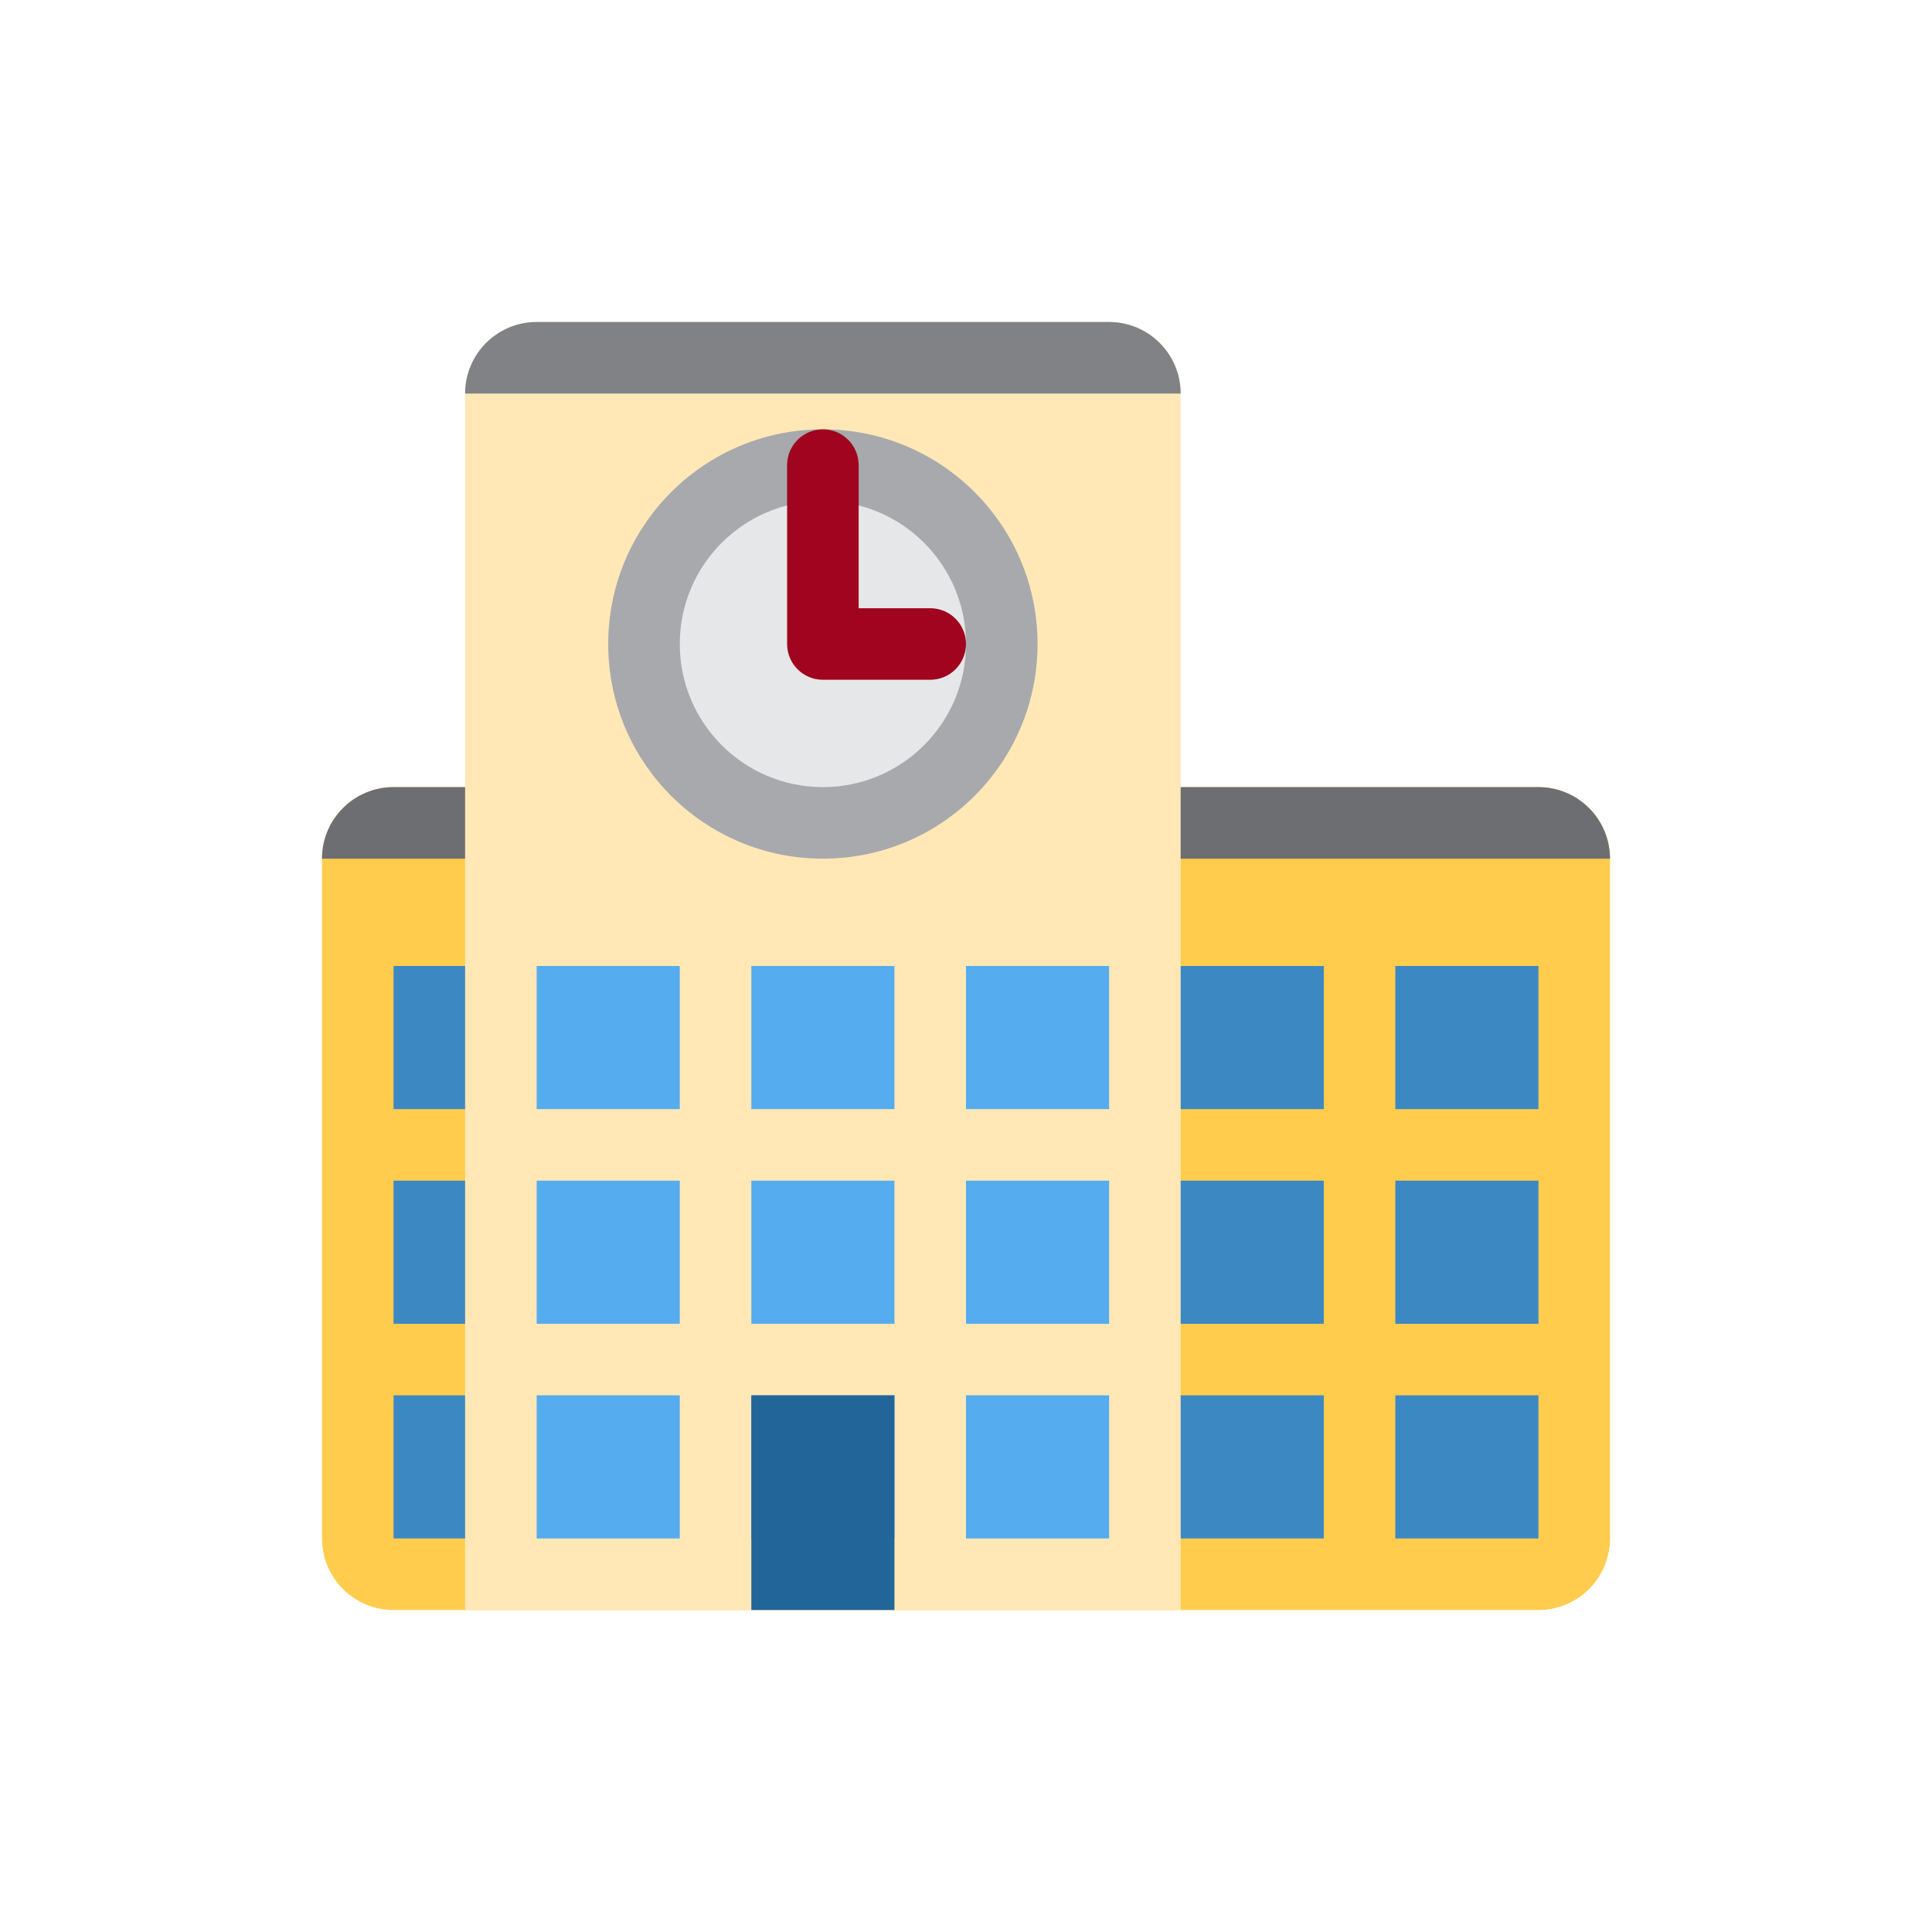
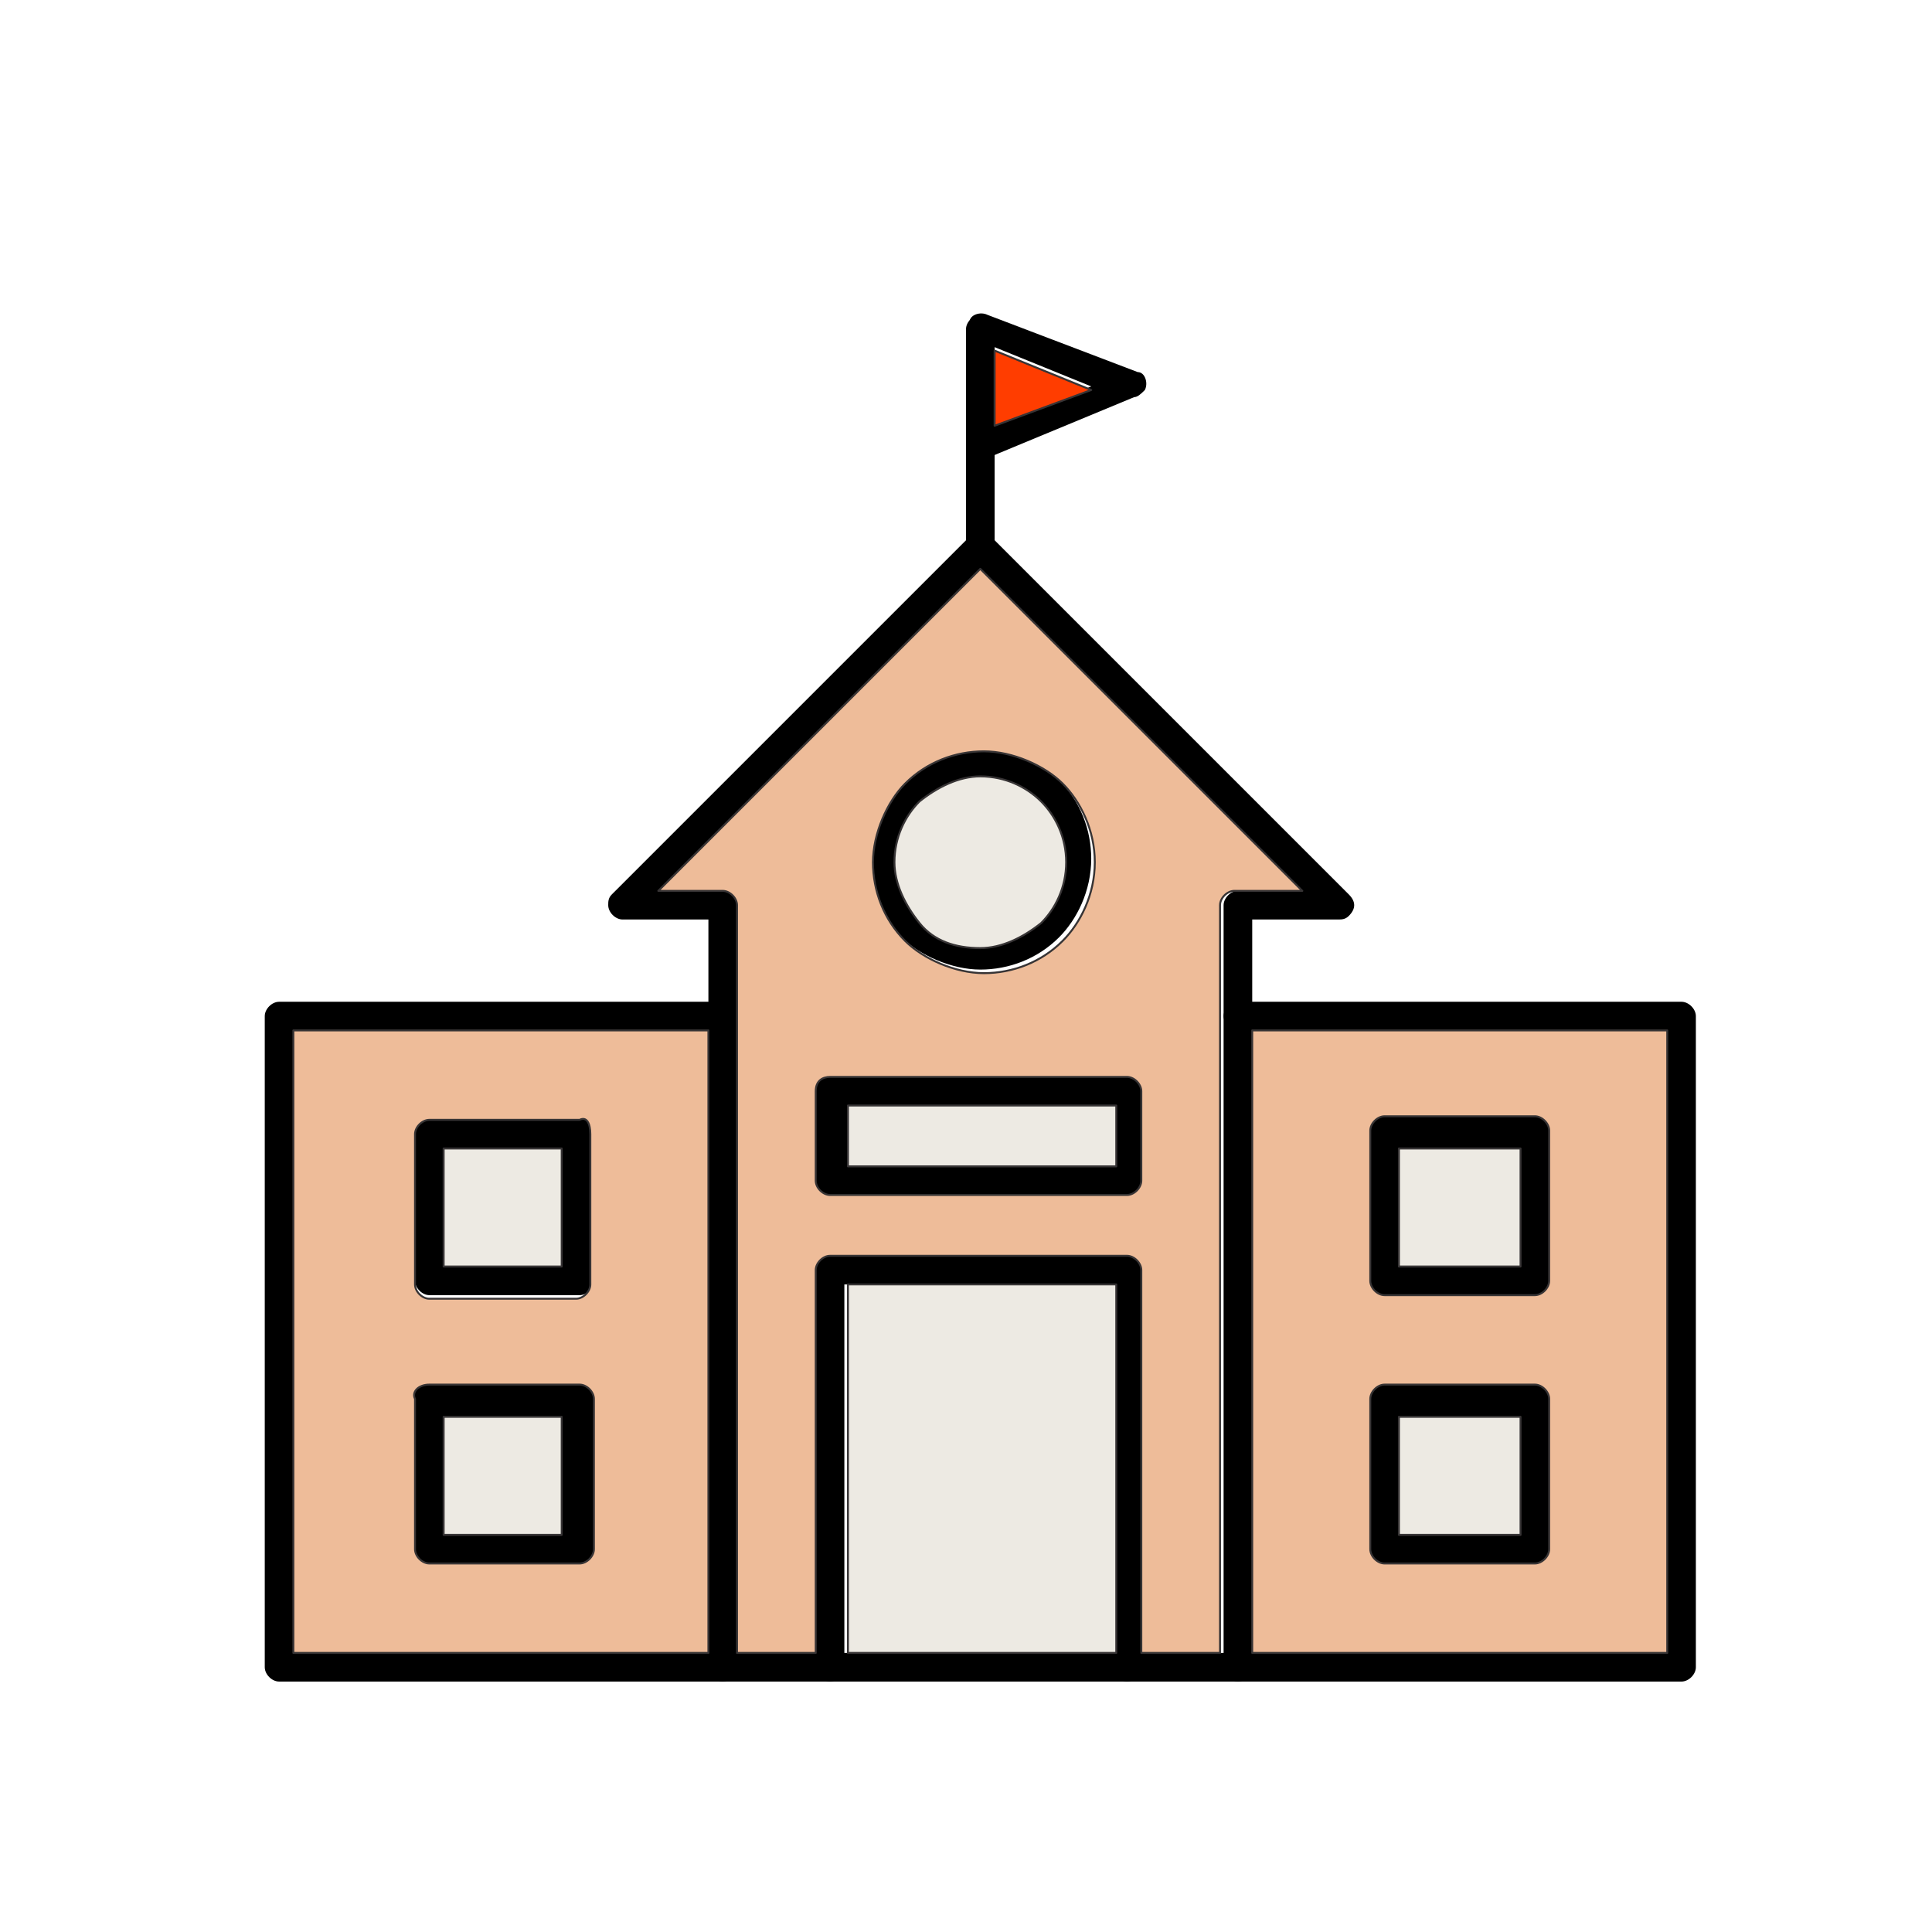
- <svg xmlns="http://www.w3.org/2000/svg" viewBox="-9 -9 54 54">
-   <path fill="#FFCC4D" d="M36 34c0 1.104-.896 2-2 2H2c-1.104 0-2-.896-2-2V15c0-1.104.896-2 2-2h32c1.104 0 2 .896 2 2v19z" />
-   <path fill="#6D6E71" d="M34 13H2c-1.104 0-2 .896-2 2h36c0-1.104-.896-2-2-2z" />
-   <path fill="#3B88C3" d="M2 24h32v4H2zm0-6h32v4H2zm0 12h32v4H2z" />
-   <path fill="#FFCC4D" d="M28 17h2v18h-2z" />
-   <path fill="#FFE8B6" d="M22 0H6C4.896 0 4 .896 4 2v34h20V2c0-1.104-.896-2-2-2z" />
-   <path fill="#808285" d="M22 0H6C4.896 0 4 .896 4 2h20c0-1.104-.896-2-2-2z" />
-   <path fill="#55ACEE" d="M6 18h16v4H6zm0 6h16v4H6zm0 6h16v4H6z" />
-   <path fill="#FFE8B6" d="M10 7h2v29h-2zm6 0h2v29h-2z" />
-   <path fill="#269" d="M12 30h4v6h-4z" />
-   <circle fill="#A7A9AC" cx="14" cy="9" r="6" />
-   <circle fill="#E6E7E8" cx="14" cy="9" r="4" />
-   <path fill="#A0041E" d="M17 10h-3c-.552 0-1-.448-1-1V4c0-.552.448-1 1-1s1 .448 1 1v4h2c.552 0 1 .448 1 1s-.448 1-1 1z" />
+ <svg xmlns="http://www.w3.org/2000/svg" version="1.1" id="Layer_1" x="0px" y="0px" viewBox="0 0 54 54" style="enable-background:new 0 0 54 54;" xml:space="preserve">
+   <style type="text/css">
+ 	
+ 		.st0{fill-rule:evenodd;clip-rule:evenodd;fill:#EEBC99;stroke:#373435;stroke-width:5.426404e-02;stroke-linecap:round;stroke-linejoin:round;stroke-miterlimit:468.75;}
+ 	
+ 		.st1{fill-rule:evenodd;clip-rule:evenodd;fill:#FF3D00;stroke:#373435;stroke-width:5.426404e-02;stroke-linecap:round;stroke-linejoin:round;stroke-miterlimit:468.75;}
+ 	
+ 		.st2{fill-rule:evenodd;clip-rule:evenodd;fill:#EDEAE3;stroke:#373435;stroke-width:5.426404e-02;stroke-linecap:round;stroke-linejoin:round;stroke-miterlimit:468.75;}
+ </style>
+   <g id="Layer_x0020_1">
+     <g id="_171900416">
+       <path id="_171901328" d="M34.6,28c-0.2,0-0.4,0.2-0.4,0.4c0,0.2,0.2,0.4,0.4,0.4h12v17.4H8.2V28.8h12c0.2,0,0.4-0.2,0.4-0.4    c0-0.2-0.2-0.4-0.4-0.4H7.8c-0.2,0-0.4,0.2-0.4,0.4v18.2c0,0.2,0.2,0.4,0.4,0.4H47c0.2,0,0.4-0.2,0.4-0.4V28.4    c0-0.2-0.2-0.4-0.4-0.4L34.6,28L34.6,28z" />
+       <path id="_171901256" d="M19.8,46.6c0,0.2,0.2,0.4,0.4,0.4c0.2,0,0.4-0.2,0.4-0.4V25.3c0-0.2-0.2-0.4-0.4-0.4c0,0,0,0,0,0l-1.8,0    l9-9l9,9l-1.8,0v0c-0.2,0-0.4,0.2-0.4,0.4v0h0v21.3c0,0.2,0.2,0.4,0.4,0.4c0.2,0,0.4-0.2,0.4-0.4V25.7l2.4,0c0.1,0,0.2,0,0.3-0.1    c0.2-0.2,0.2-0.4,0-0.6l0,0l-10-10l0,0c-0.2-0.2-0.4-0.2-0.6,0l0,0l-10,10C17,25.1,17,25.2,17,25.3c0,0.2,0.2,0.4,0.4,0.4v0l2.4,0    L19.8,46.6L19.8,46.6z" />
+       <g>
+         <path id="_171901160" d="M12,31.2h4.2c0.2,0,0.4,0.2,0.4,0.4v4.2c0,0.2-0.2,0.4-0.4,0.4H12c-0.2,0-0.4-0.2-0.4-0.4v-4.2     C11.5,31.4,11.7,31.2,12,31.2z M15.7,32.1h-3.3v3.3h3.3V32.1z" />
+         <path id="_171901112" d="M12,38.7h4.2c0.2,0,0.4,0.2,0.4,0.4v4.2c0,0.2-0.2,0.4-0.4,0.4H12c-0.2,0-0.4-0.2-0.4-0.4v-4.2     C11.5,38.9,11.7,38.7,12,38.7z M15.7,39.6h-3.3v3.3h3.3V39.6z" />
+       </g>
+       <g>
+         <path id="_171900968" d="M38.7,31.2h4.2c0.2,0,0.4,0.2,0.4,0.4v4.2c0,0.2-0.2,0.4-0.4,0.4h-4.2c-0.2,0-0.4-0.2-0.4-0.4v-4.2     C38.3,31.4,38.5,31.2,38.7,31.2z M42.5,32.1h-3.3v3.3h3.3V32.1z" />
+         <path id="_171900920" d="M38.7,38.7h4.2c0.2,0,0.4,0.2,0.4,0.4v4.2c0,0.2-0.2,0.4-0.4,0.4h-4.2c-0.2,0-0.4-0.2-0.4-0.4v-4.2     C38.3,38.9,38.5,38.7,38.7,38.7z M42.5,39.6h-3.3v3.3h3.3V39.6z" />
+       </g>
+       <path id="_171900800" d="M27.4,20.9c0.9,0,1.7,0.4,2.2,0.9c0.6,0.6,0.9,1.4,0.9,2.2c0,0.9-0.4,1.7-0.9,2.2    c-0.6,0.6-1.4,0.9-2.2,0.9s-1.7-0.4-2.2-0.9c-0.6-0.6-0.9-1.4-0.9-2.2c0-0.9,0.4-1.7,0.9-2.2C25.7,21.2,26.5,20.9,27.4,20.9z     M29.1,22.4c-0.4-0.4-1-0.7-1.7-0.7c-0.6,0-1.2,0.3-1.7,0.7c-0.4,0.4-0.7,1-0.7,1.7c0,0.6,0.3,1.2,0.7,1.7c0.4,0.4,1,0.7,1.7,0.7    c0.6,0,1.2-0.3,1.7-0.7c0.4-0.4,0.7-1,0.7-1.7C29.8,23.4,29.5,22.8,29.1,22.4z" />
+       <path id="_171900728" d="M23.2,30.1h8.3c0.2,0,0.4,0.2,0.4,0.4V33c0,0.2-0.2,0.4-0.4,0.4h-8.3c-0.2,0-0.4-0.2-0.4-0.4v-2.5    C22.8,30.2,23,30.1,23.2,30.1L23.2,30.1z M31.2,30.9h-7.5v1.7h7.5V30.9L31.2,30.9z" />
+       <path id="_171900656" d="M22.8,46.6c0,0.2,0.2,0.4,0.4,0.4c0.2,0,0.4-0.2,0.4-0.4V35.9h7.5v10.7c0,0.2,0.2,0.4,0.4,0.4    c0.2,0,0.4-0.2,0.4-0.4V35.5c0-0.2-0.2-0.4-0.4-0.4h-8.3c-0.2,0-0.4,0.2-0.4,0.4L22.8,46.6L22.8,46.6z" />
+       <g>
+         <path id="_171900536" d="M27.8,9.2c0-0.2-0.2-0.4-0.4-0.4C27.2,8.8,27,9,27,9.2v6c0,0.2,0.2,0.4,0.4,0.4c0.2,0,0.4-0.2,0.4-0.4     V9.2L27.8,9.2z" />
+         <path id="_171900560" d="M27.6,8.8c-0.2-0.1-0.5,0-0.5,0.2s0,0.5,0.2,0.5l3.2,1.3l-3.2,1.3c-0.2,0.1-0.3,0.3-0.2,0.5     c0.1,0.2,0.3,0.3,0.5,0.2l4.1-1.7c0.1,0,0.2-0.1,0.3-0.2c0.1-0.2,0-0.5-0.2-0.5l0,0L27.6,8.8L27.6,8.8z" />
+       </g>
+     </g>
+     <path class="st0" d="M36.4,24.9l-9-9l-9,9l1.8,0c0,0,0,0,0,0c0.2,0,0.4,0.2,0.4,0.4v20.9h2.2V35.5c0-0.2,0.2-0.4,0.4-0.4h8.3   c0.2,0,0.4,0.2,0.4,0.4v10.7h2.2l0-20.9v0c0-0.2,0.2-0.4,0.4-0.4v0L36.4,24.9L36.4,24.9z M30.6,24.1c0,0.9-0.4,1.7-0.9,2.2   c-0.6,0.6-1.4,0.9-2.2,0.9s-1.7-0.4-2.2-0.9c-0.6-0.6-0.9-1.4-0.9-2.2s0.4-1.7,0.9-2.2c0.6-0.6,1.4-0.9,2.2-0.9s1.7,0.4,2.2,0.9   C30.2,22.4,30.6,23.2,30.6,24.1z M23.2,30.1h8.3c0.2,0,0.4,0.2,0.4,0.4V33c0,0.2-0.2,0.4-0.4,0.4h-8.3c-0.2,0-0.4-0.2-0.4-0.4v-2.5   C22.8,30.2,23,30.1,23.2,30.1z" />
+     <path class="st0" d="M46.6,28.8H35v17.4h11.6L46.6,28.8L46.6,28.8z M42.9,31.2c0.2,0,0.4,0.2,0.4,0.4v4.2c0,0.2-0.2,0.4-0.4,0.4   h-4.2c-0.2,0-0.4-0.2-0.4-0.4v-4.2c0-0.2,0.2-0.4,0.4-0.4L42.9,31.2L42.9,31.2z M38.7,38.7h4.2c0.2,0,0.4,0.2,0.4,0.4v4.2   c0,0.2-0.2,0.4-0.4,0.4h-4.2c-0.2,0-0.4-0.2-0.4-0.4v-4.2C38.3,38.9,38.5,38.7,38.7,38.7z" />
+     <path class="st0" d="M19.8,46.2V28.8H8.2v17.4H19.8z M16.5,31.7v4.2c0,0.2-0.2,0.4-0.4,0.4H12c-0.2,0-0.4-0.2-0.4-0.4v-4.2   c0-0.2,0.2-0.4,0.4-0.4h4.2C16.4,31.2,16.5,31.4,16.5,31.7z M12,38.7h4.2c0.2,0,0.4,0.2,0.4,0.4v4.2c0,0.2-0.2,0.4-0.4,0.4H12   c-0.2,0-0.4-0.2-0.4-0.4v-4.2C11.5,38.9,11.7,38.7,12,38.7z" />
+     <polygon class="st1" points="27.8,11.9 30.5,10.9 27.8,9.8  " />
+     <path class="st2" d="M29.1,22.4c-0.4-0.4-1-0.7-1.7-0.7c-0.6,0-1.2,0.3-1.7,0.7c-0.4,0.4-0.7,1-0.7,1.7c0,0.6,0.3,1.2,0.7,1.7   s1,0.7,1.7,0.7c0.6,0,1.2-0.3,1.7-0.7c0.4-0.4,0.7-1,0.7-1.7C29.8,23.4,29.5,22.8,29.1,22.4z" />
+     <polygon class="st2" points="39.1,32.1 39.1,35.4 42.5,35.4 42.5,32.1  " />
+     <polygon class="st2" points="42.5,39.6 39.1,39.6 39.1,42.9 42.5,42.9  " />
+     <polygon class="st2" points="15.7,35.4 15.7,32.1 12.4,32.1 12.4,35.4  " />
+     <polygon class="st2" points="15.7,39.6 12.4,39.6 12.4,42.9 15.7,42.9  " />
+     <polygon class="st2" points="23.7,35.9 23.7,46.2 31.2,46.2 31.2,35.9  " />
+     <polygon class="st2" points="23.7,32.6 31.2,32.6 31.2,30.9 23.7,30.9  " />
+   </g>
</svg>
